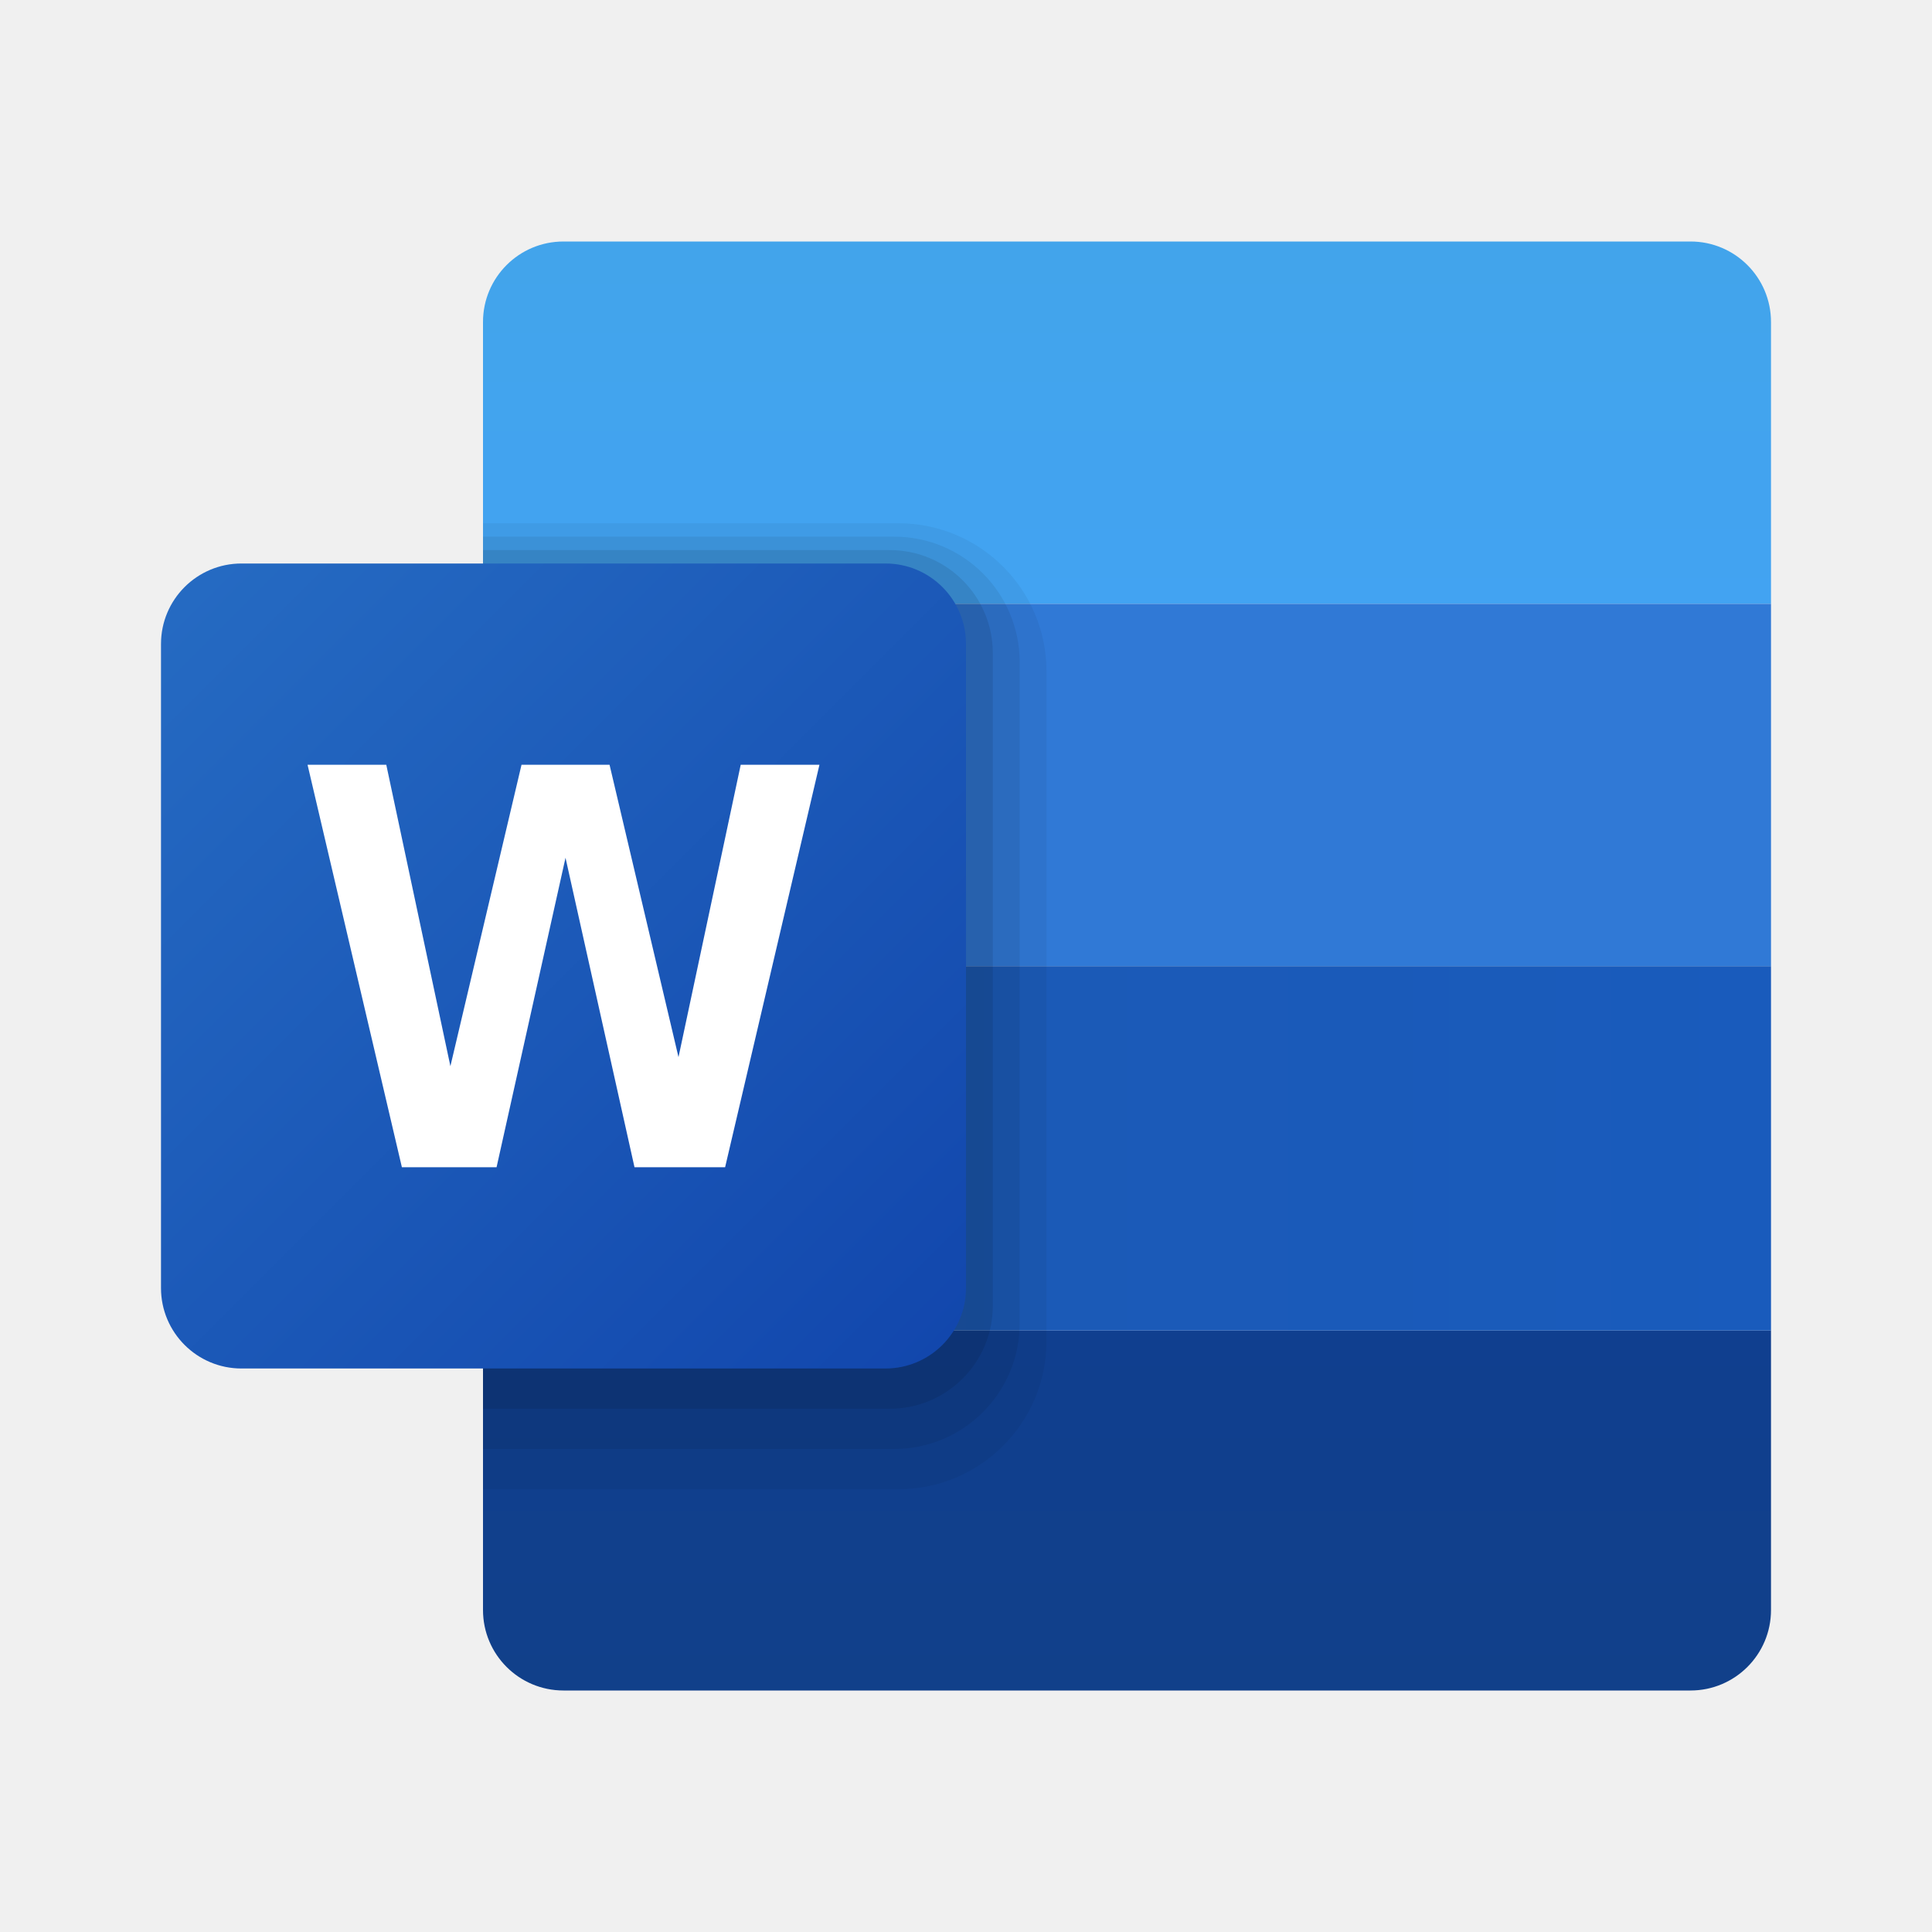
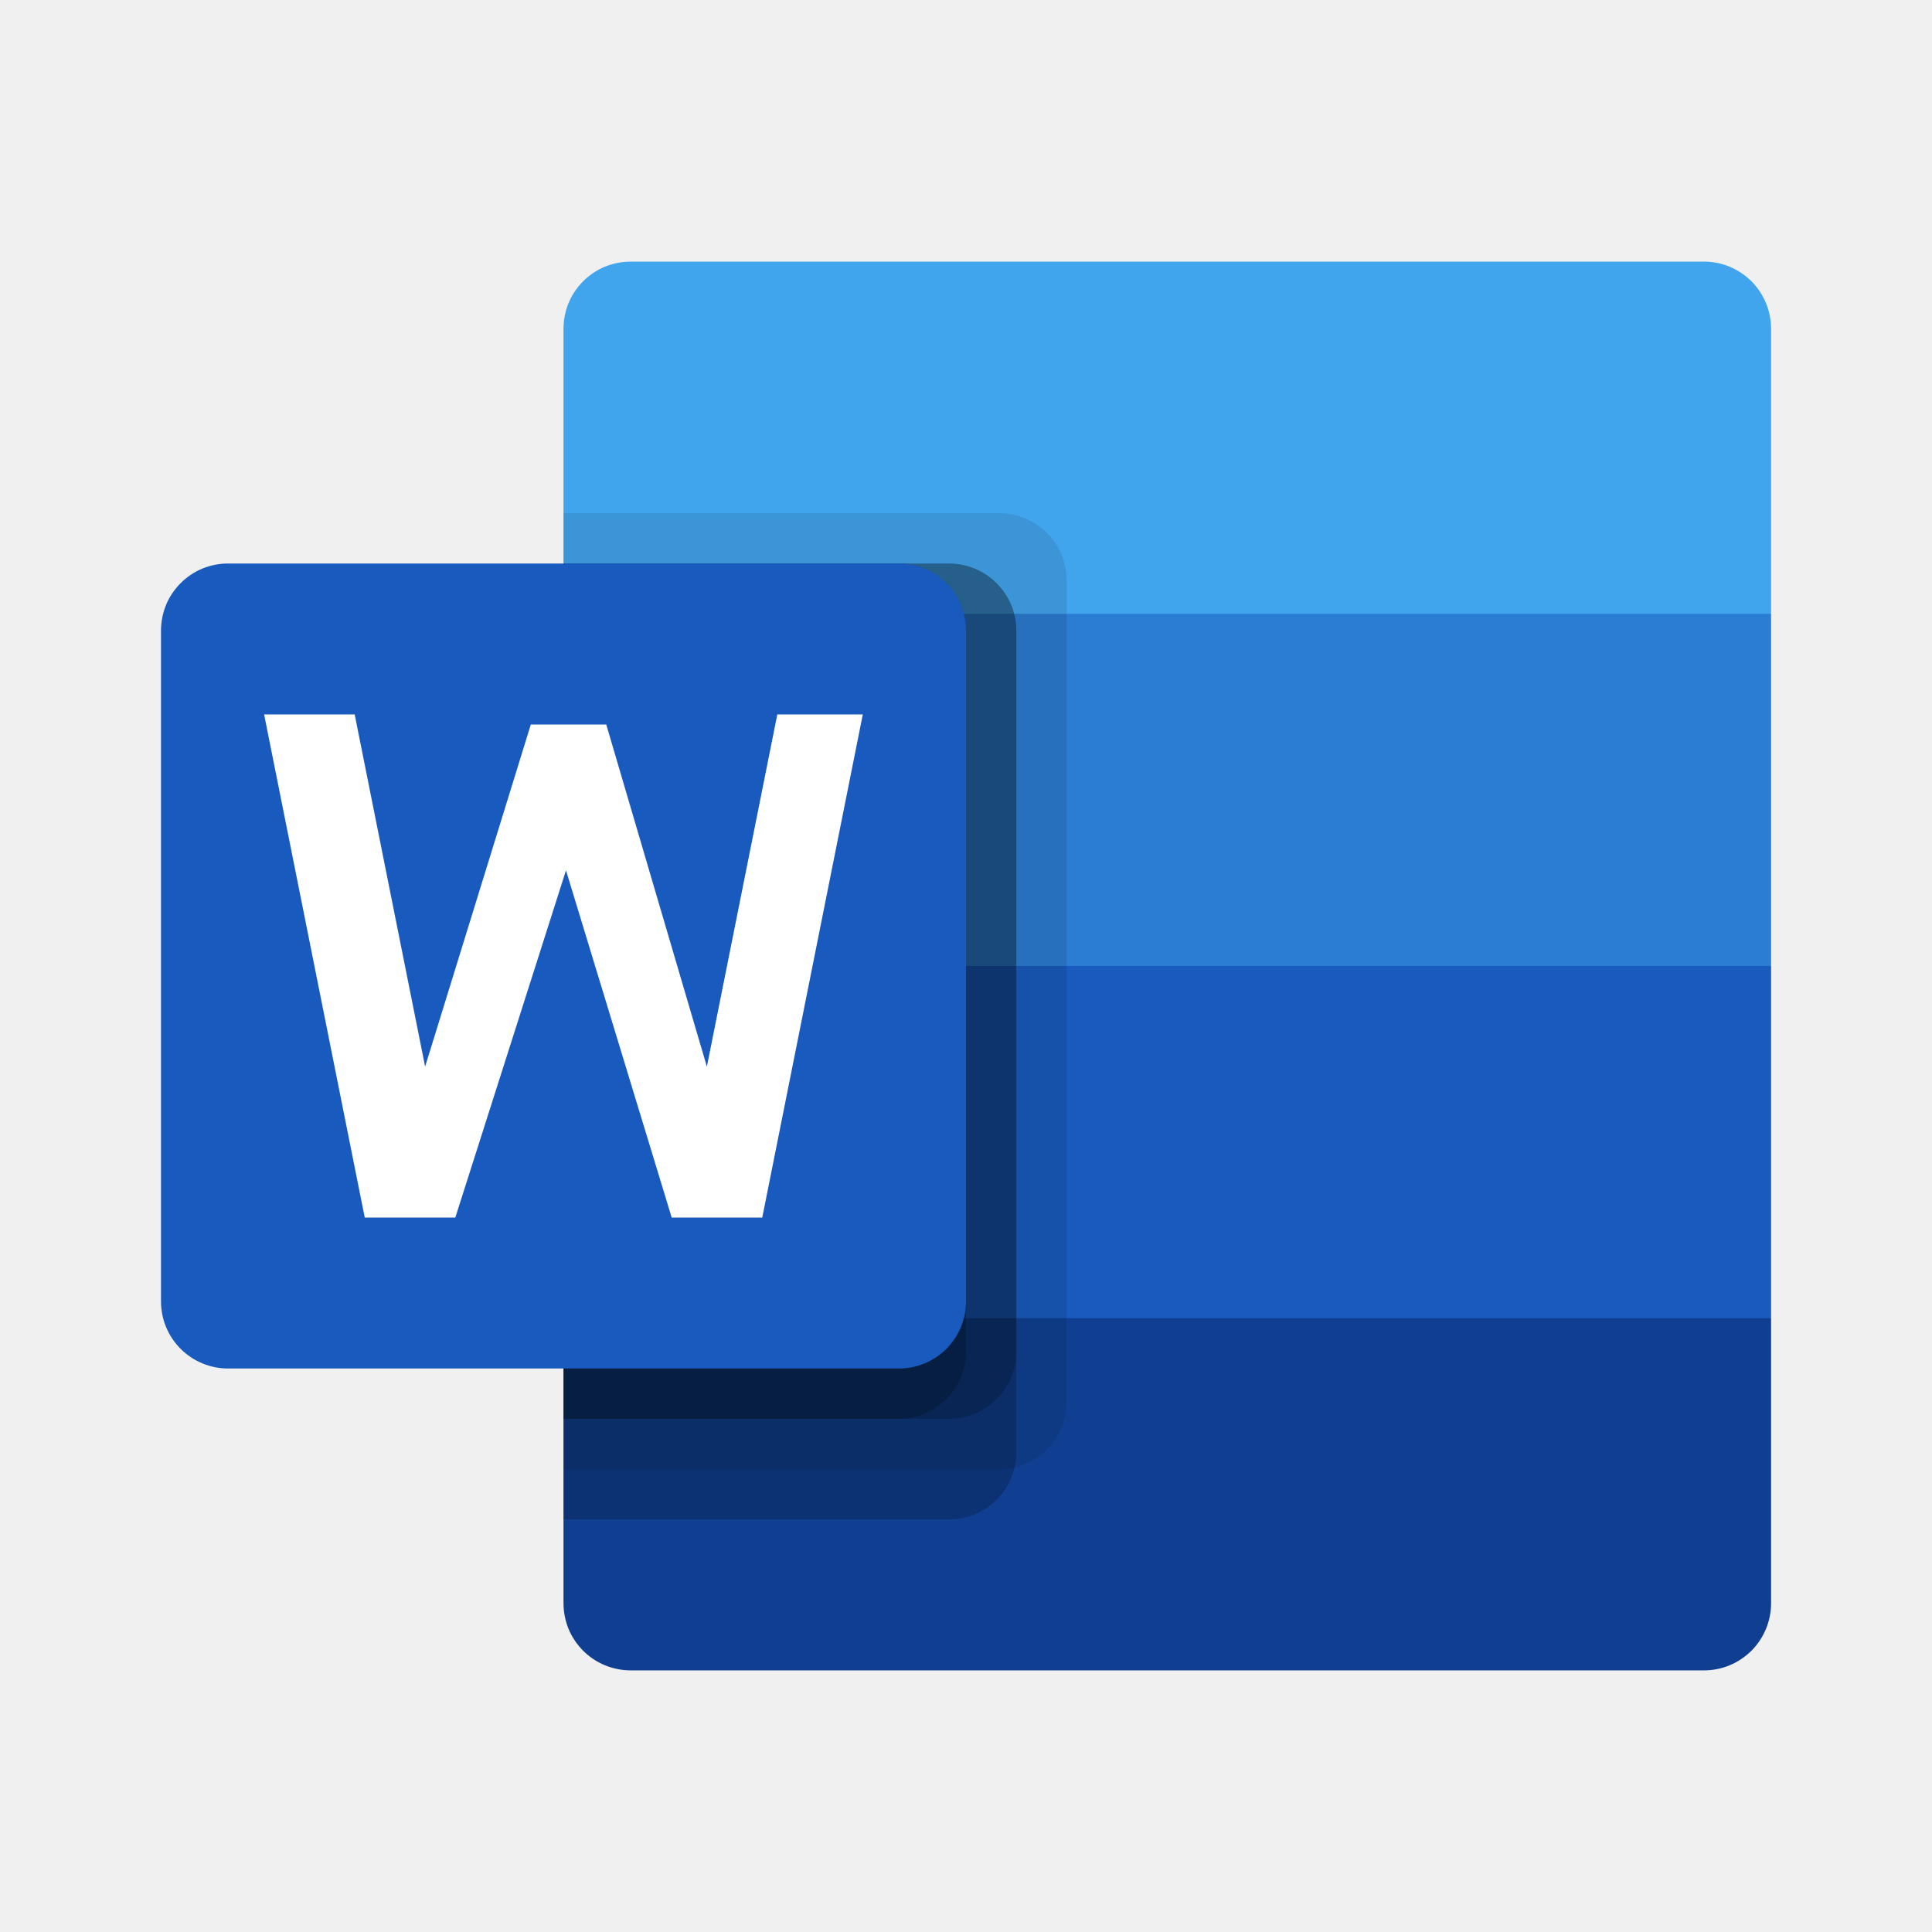
- <svg xmlns="http://www.w3.org/2000/svg" x="0px" y="0px" width="100" height="100" viewBox="0 0 48 48">
-   <linearGradient id="Q7XamDf1hnh~bz~vAO7C6a_pGHcje298xSl_gr1" x1="28" x2="28" y1="14.966" y2="6.45" gradientUnits="userSpaceOnUse">
-     <stop offset="0" stop-color="#42a3f2" />
-     <stop offset="1" stop-color="#42a4eb" />
-   </linearGradient>
-   <path fill="url(#Q7XamDf1hnh~bz~vAO7C6a_pGHcje298xSl_gr1)" d="M42,6H14c-1.105,0-2,0.895-2,2v7.003h32V8C44,6.895,43.105,6,42,6z" />
-   <linearGradient id="Q7XamDf1hnh~bz~vAO7C6b_pGHcje298xSl_gr2" x1="28" x2="28" y1="42" y2="33.054" gradientUnits="userSpaceOnUse">
-     <stop offset="0" stop-color="#11408a" />
-     <stop offset="1" stop-color="#103f8f" />
-   </linearGradient>
-   <path fill="url(#Q7XamDf1hnh~bz~vAO7C6b_pGHcje298xSl_gr2)" d="M12,33.054V40c0,1.105,0.895,2,2,2h28c1.105,0,2-0.895,2-2v-6.946H12z" />
-   <linearGradient id="Q7XamDf1hnh~bz~vAO7C6c_pGHcje298xSl_gr3" x1="28" x2="28" y1="-15.46" y2="-15.521" gradientUnits="userSpaceOnUse">
-     <stop offset="0" stop-color="#3079d6" />
-     <stop offset="1" stop-color="#297cd2" />
-   </linearGradient>
-   <path fill="url(#Q7XamDf1hnh~bz~vAO7C6c_pGHcje298xSl_gr3)" d="M12,15.003h32v9.002H12V15.003z" />
-   <linearGradient id="Q7XamDf1hnh~bz~vAO7C6d_pGHcje298xSl_gr4" x1="12" x2="44" y1="28.53" y2="28.53" gradientUnits="userSpaceOnUse">
-     <stop offset="0" stop-color="#1d59b3" />
-     <stop offset="1" stop-color="#195bbc" />
-   </linearGradient>
-   <path fill="url(#Q7XamDf1hnh~bz~vAO7C6d_pGHcje298xSl_gr4)" d="M12,24.005h32v9.05H12V24.005z" />
-   <path d="M22.319,13H12v24h10.319C24.352,37,26,35.352,26,33.319V16.681C26,14.648,24.352,13,22.319,13z" opacity=".05" />
-   <path d="M22.213,36H12V13.333h10.213c1.724,0,3.121,1.397,3.121,3.121v16.425 C25.333,34.603,23.936,36,22.213,36z" opacity=".07" />
-   <path d="M22.106,35H12V13.667h10.106c1.414,0,2.56,1.146,2.56,2.56V32.44C24.667,33.854,23.52,35,22.106,35z" opacity=".09" />
-   <linearGradient id="Q7XamDf1hnh~bz~vAO7C6e_pGHcje298xSl_gr5" x1="4.744" x2="23.494" y1="14.744" y2="33.493" gradientUnits="userSpaceOnUse">
-     <stop offset="0" stop-color="#256ac2" />
-     <stop offset="1" stop-color="#1247ad" />
-   </linearGradient>
-   <path fill="url(#Q7XamDf1hnh~bz~vAO7C6e_pGHcje298xSl_gr5)" d="M22,34H6c-1.105,0-2-0.895-2-2V16c0-1.105,0.895-2,2-2h16c1.105,0,2,0.895,2,2v16 C24,33.105,23.105,34,22,34z" />
-   <path fill="#fff" d="M18.403,19l-1.546,7.264L15.144,19h-2.187l-1.767,7.489L9.597,19H7.641l2.344,10h2.352l1.713-7.689 L15.764,29h2.251l2.344-10H18.403z" />
+ <svg xmlns="http://www.w3.org/2000/svg" width="24" height="24" viewBox="0 0 24 24" fill="none">
+   <path d="M21.167 3.25H7.833C7.724 3.25 7.615 3.272 7.514 3.313C7.413 3.355 7.321 3.417 7.244 3.494C7.167 3.571 7.105 3.663 7.063 3.764C7.022 3.865 7 3.974 7 4.083V7.625L14.5 9.813L22.001 7.625V4.083C22.001 3.974 21.979 3.865 21.937 3.764C21.895 3.663 21.834 3.571 21.757 3.494C21.679 3.417 21.587 3.355 21.486 3.313C21.385 3.271 21.277 3.25 21.167 3.25Z" fill="#41A5EE" />
+   <path d="M22.001 7.625H7V12L14.5 14.188L22.001 12V7.625Z" fill="#2B7CD3" />
+   <path d="M22.001 12H7V16.375L14.5 18.563L22.001 16.375V12Z" fill="#185ABD" />
+   <path d="M22.001 16.375H7V19.917C7 20.026 7.022 20.134 7.063 20.236C7.105 20.337 7.167 20.428 7.244 20.506C7.321 20.583 7.413 20.645 7.514 20.686C7.615 20.728 7.724 20.75 7.833 20.75H21.167C21.277 20.75 21.385 20.729 21.486 20.687C21.587 20.645 21.679 20.583 21.757 20.506C21.834 20.429 21.895 20.337 21.937 20.236C21.979 20.135 22.001 20.026 22.001 19.917V16.375Z" fill="#103F91" />
+   <path opacity="0.1" d="M12.417 6.375H7V18.25H12.417C12.638 18.25 12.849 18.162 13.005 18.006C13.161 17.849 13.249 17.638 13.25 17.417V7.208C13.249 6.987 13.161 6.776 13.005 6.62C12.849 6.464 12.638 6.376 12.417 6.375Z" fill="black" />
+   <path opacity="0.2" d="M11.792 7H7V18.875H11.792C12.012 18.875 12.224 18.787 12.38 18.631C12.537 18.475 12.625 18.263 12.625 18.042V7.833C12.625 7.612 12.537 7.401 12.38 7.245C12.224 7.089 12.012 7.001 11.792 7Z" fill="black" />
+   <path opacity="0.2" d="M11.792 7H7V17.625H11.792C12.012 17.624 12.224 17.537 12.38 17.38C12.537 17.224 12.625 17.013 12.625 16.792V7.833C12.625 7.612 12.537 7.401 12.38 7.245C12.224 7.089 12.012 7.001 11.792 7Z" fill="black" />
+   <path opacity="0.2" d="M11.167 7H7V17.625H11.167C11.388 17.624 11.599 17.536 11.755 17.38C11.911 17.224 11.999 17.013 12 16.792V7.833C11.999 7.612 11.911 7.401 11.755 7.245C11.599 7.089 11.388 7.001 11.167 7Z" fill="black" />
+   <path d="M2.833 7H11.167C11.388 7 11.6 7.088 11.756 7.244C11.912 7.4 12 7.612 12 7.833V16.167C12 16.388 11.912 16.6 11.756 16.756C11.6 16.912 11.388 17 11.167 17H2.833C2.612 17 2.4 16.912 2.244 16.756C2.088 16.6 2 16.388 2 16.167V7.833C2 7.724 2.022 7.615 2.063 7.514C2.105 7.413 2.167 7.321 2.244 7.244C2.321 7.167 2.413 7.105 2.514 7.063C2.615 7.022 2.724 7 2.833 7Z" fill="#185ABD" />
+   <path d="M9.469 15.125H8.344L7.031 10.812L5.656 15.125H4.531L3.281 8.875H4.406L5.281 13.25L6.594 9H7.531L8.781 13.25L9.656 8.875H10.718L9.469 15.125Z" fill="white" />
</svg>
